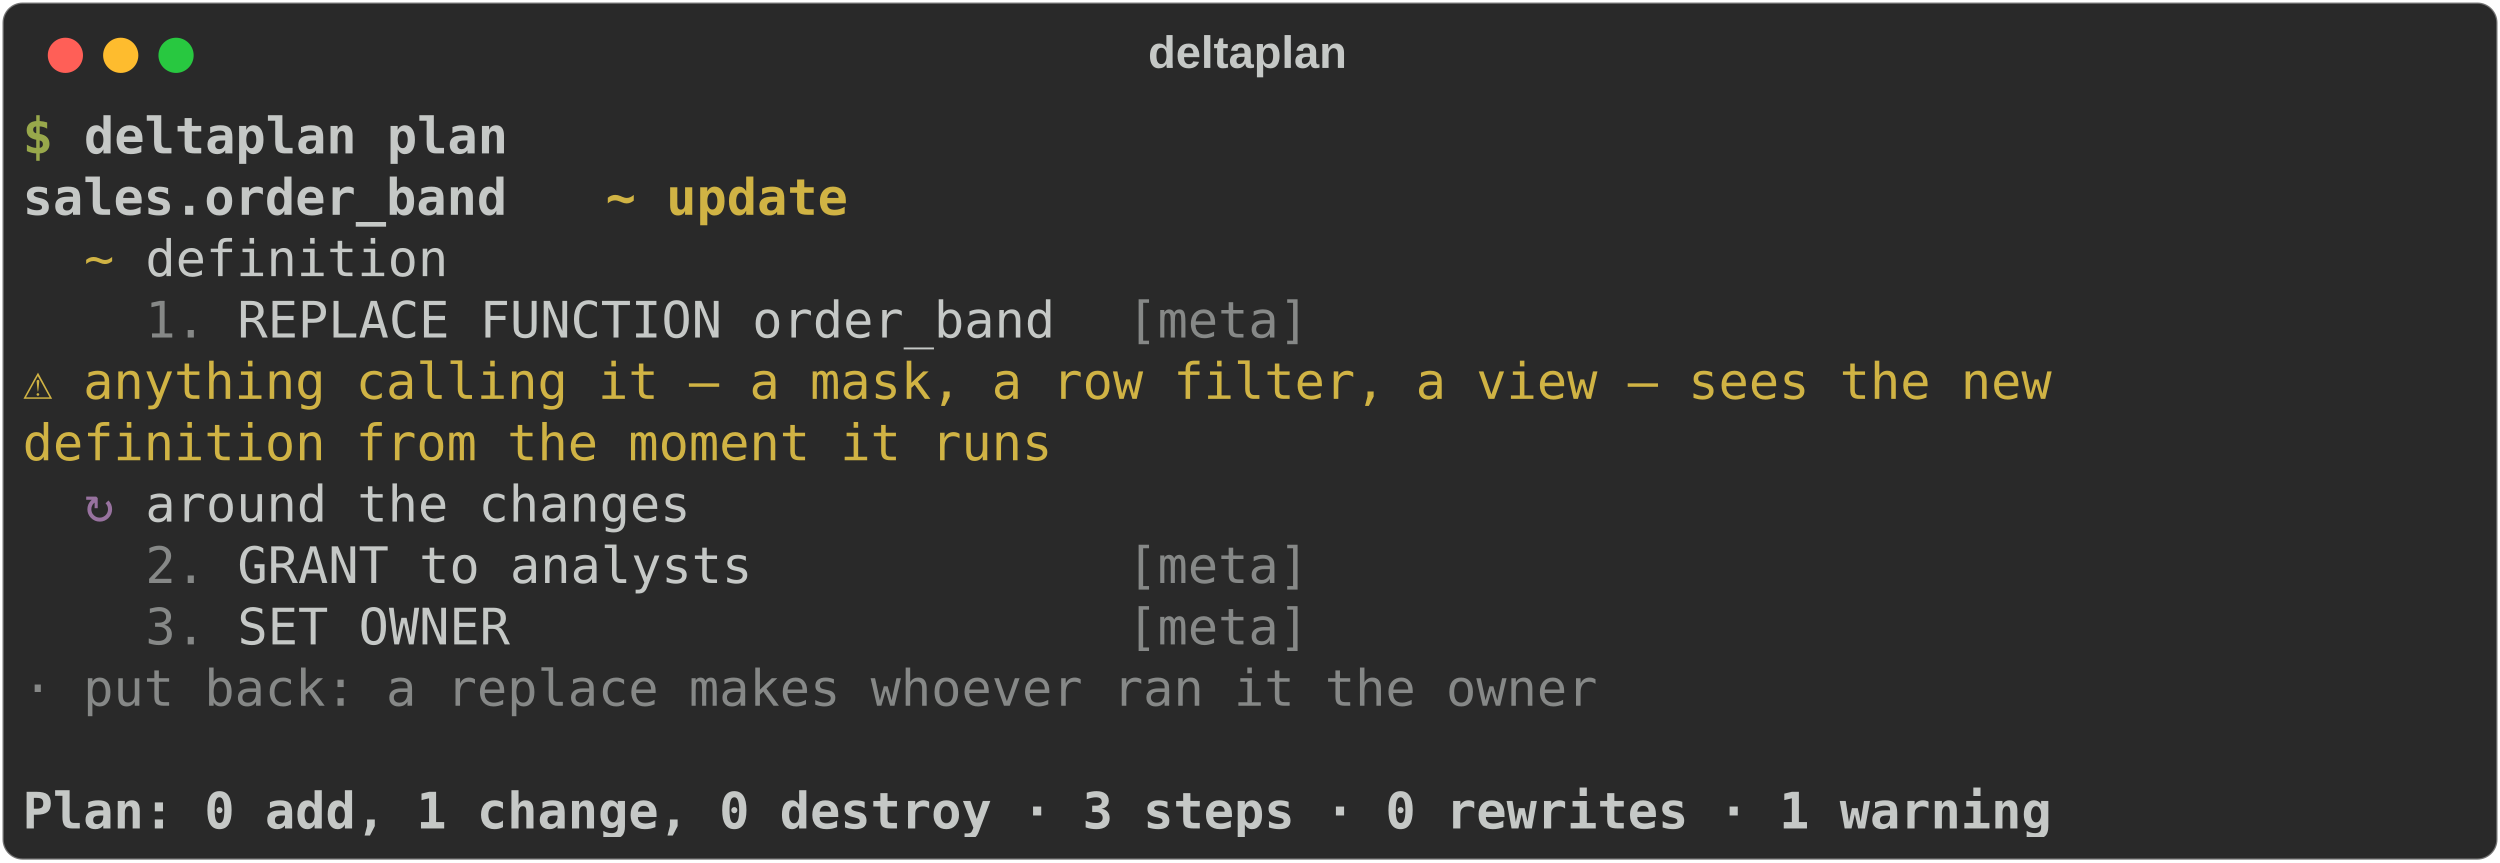
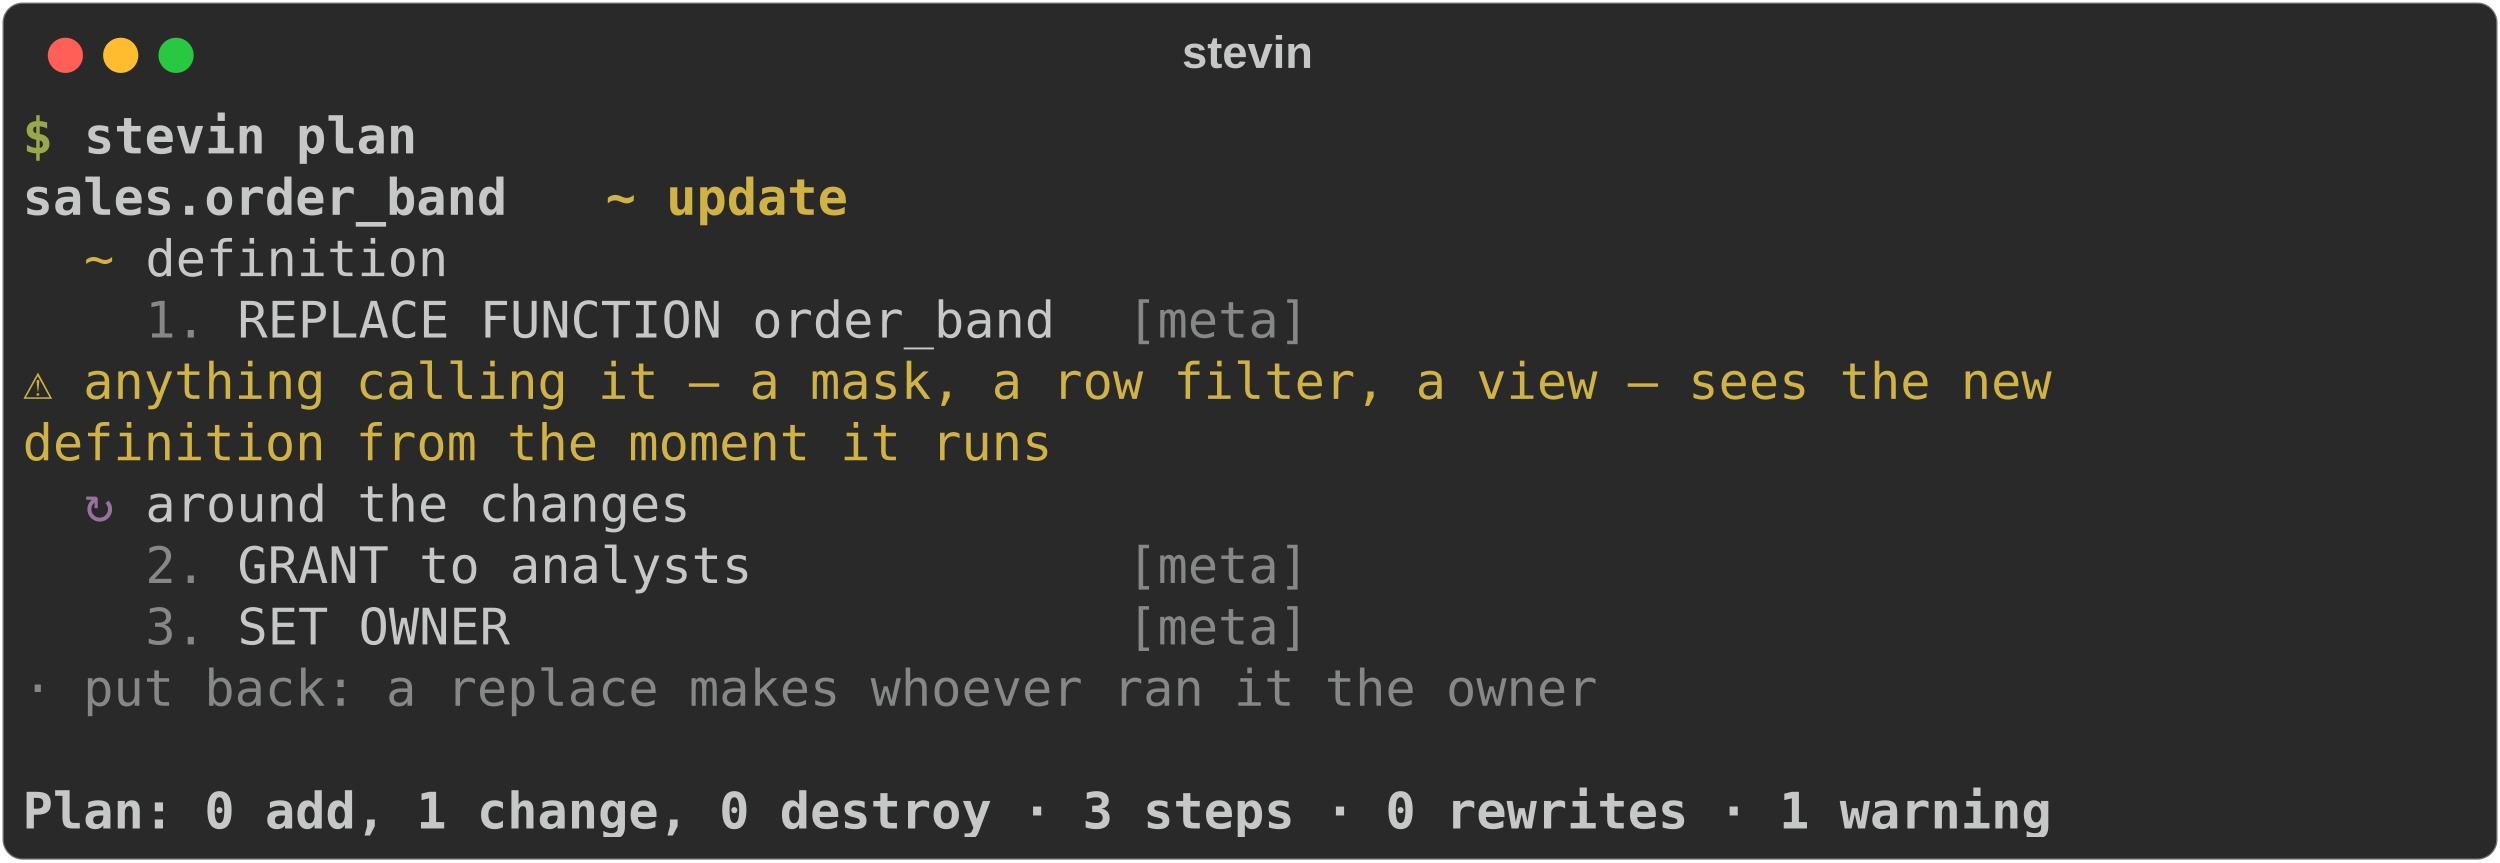
<svg xmlns="http://www.w3.org/2000/svg" class="rich-terminal" viewBox="0 0 994 342.8">
  <style>

    @font-face {
        font-family: "Fira Code";
        src: local("FiraCode-Regular"),
                url("https://cdnjs.cloudflare.com/ajax/libs/firacode/6.2.0/woff2/FiraCode-Regular.woff2") format("woff2"),
                url("https://cdnjs.cloudflare.com/ajax/libs/firacode/6.2.0/woff/FiraCode-Regular.woff") format("woff");
        font-style: normal;
        font-weight: 400;
    }
    @font-face {
        font-family: "Fira Code";
        src: local("FiraCode-Bold"),
                url("https://cdnjs.cloudflare.com/ajax/libs/firacode/6.2.0/woff2/FiraCode-Bold.woff2") format("woff2"),
                url("https://cdnjs.cloudflare.com/ajax/libs/firacode/6.2.0/woff/FiraCode-Bold.woff") format("woff");
        font-style: bold;
        font-weight: 700;
    }

    .dp-feature-functions-matrix {
        font-family: Fira Code, monospace;
        font-size: 20px;
        line-height: 24.4px;
        font-variant-east-asian: full-width;
    }

    .dp-feature-functions-title {
        font-size: 18px;
        font-weight: bold;
        font-family: arial;
    }

    .dp-feature-functions-r1 { fill: #98a84b;font-weight: bold }
.dp-feature-functions-r2 { fill: #c5c8c6;font-weight: bold }
.dp-feature-functions-r3 { fill: #c5c8c6 }
.dp-feature-functions-r4 { fill: #d0b344;font-weight: bold }
.dp-feature-functions-r5 { fill: #d0b344 }
.dp-feature-functions-r6 { fill: #868887 }
.dp-feature-functions-r7 { fill: #98729f }
    </style>
  <defs>
    <clipPath id="dp-feature-functions-clip-terminal">
      <rect x="0" y="0" width="975.0" height="291.8" />
    </clipPath>
    <clipPath id="dp-feature-functions-line-0">
      <rect x="0" y="1.5" width="976" height="24.65" />
    </clipPath>
    <clipPath id="dp-feature-functions-line-1">
      <rect x="0" y="25.9" width="976" height="24.65" />
    </clipPath>
    <clipPath id="dp-feature-functions-line-2">
      <rect x="0" y="50.3" width="976" height="24.65" />
    </clipPath>
    <clipPath id="dp-feature-functions-line-3">
      <rect x="0" y="74.7" width="976" height="24.65" />
    </clipPath>
    <clipPath id="dp-feature-functions-line-4">
      <rect x="0" y="99.1" width="976" height="24.65" />
    </clipPath>
    <clipPath id="dp-feature-functions-line-5">
      <rect x="0" y="123.5" width="976" height="24.65" />
    </clipPath>
    <clipPath id="dp-feature-functions-line-6">
      <rect x="0" y="147.9" width="976" height="24.65" />
    </clipPath>
    <clipPath id="dp-feature-functions-line-7">
      <rect x="0" y="172.3" width="976" height="24.65" />
    </clipPath>
    <clipPath id="dp-feature-functions-line-8">
      <rect x="0" y="196.7" width="976" height="24.65" />
    </clipPath>
    <clipPath id="dp-feature-functions-line-9">
      <rect x="0" y="221.1" width="976" height="24.65" />
    </clipPath>
    <clipPath id="dp-feature-functions-line-10">
      <rect x="0" y="245.5" width="976" height="24.65" />
    </clipPath>
  </defs>
  <rect fill="#292929" stroke="rgba(255,255,255,0.35)" stroke-width="1" x="1" y="1" width="992" height="340.8" rx="8" />
-   <text class="dp-feature-functions-title" fill="#c5c8c6" text-anchor="middle" x="496" y="27">deltaplan</text>
+   <text class="dp-feature-functions-title" fill="#c5c8c6" text-anchor="middle" x="496" y="27">stevin</text>
  <g transform="translate(26,22)">
    <circle cx="0" cy="0" r="7" fill="#ff5f57" />
    <circle cx="22" cy="0" r="7" fill="#febc2e" />
    <circle cx="44" cy="0" r="7" fill="#28c840" />
  </g>
  <g transform="translate(9, 41)" clip-path="url(#dp-feature-functions-clip-terminal)">
    <g class="dp-feature-functions-matrix">
      <text class="dp-feature-functions-r1" x="0" y="20" textLength="24.4" clip-path="url(#dp-feature-functions-line-0)">$ </text>
-       <text class="dp-feature-functions-r2" x="24.4" y="20" textLength="170.8" clip-path="url(#dp-feature-functions-line-0)">deltaplan plan</text>
+       <text class="dp-feature-functions-r2" x="24.4" y="20" textLength="134.2" clip-path="url(#dp-feature-functions-line-0)">stevin plan</text>
      <text class="dp-feature-functions-r3" x="976" y="20" textLength="12.2" clip-path="url(#dp-feature-functions-line-0)">
</text>
      <text class="dp-feature-functions-r2" x="0" y="44.4" textLength="231.8" clip-path="url(#dp-feature-functions-line-1)">sales.order_band   </text>
      <text class="dp-feature-functions-r4" x="231.8" y="44.4" textLength="97.6" clip-path="url(#dp-feature-functions-line-1)">~ update</text>
      <text class="dp-feature-functions-r3" x="976" y="44.4" textLength="12.2" clip-path="url(#dp-feature-functions-line-1)">
</text>
      <text class="dp-feature-functions-r5" x="24.4" y="68.8" textLength="24.4" clip-path="url(#dp-feature-functions-line-2)">~ </text>
      <text class="dp-feature-functions-r3" x="48.8" y="68.8" textLength="122" clip-path="url(#dp-feature-functions-line-2)">definition</text>
      <text class="dp-feature-functions-r3" x="976" y="68.8" textLength="12.2" clip-path="url(#dp-feature-functions-line-2)">
</text>
      <text class="dp-feature-functions-r6" x="48.8" y="93.2" textLength="36.6" clip-path="url(#dp-feature-functions-line-3)">1. </text>
      <text class="dp-feature-functions-r3" x="85.4" y="93.2" textLength="353.8" clip-path="url(#dp-feature-functions-line-3)">REPLACE FUNCTION order_band  </text>
      <text class="dp-feature-functions-r6" x="439.2" y="93.2" textLength="73.2" clip-path="url(#dp-feature-functions-line-3)">[meta]</text>
      <text class="dp-feature-functions-r3" x="976" y="93.2" textLength="12.2" clip-path="url(#dp-feature-functions-line-3)">
</text>
      <text class="dp-feature-functions-r5" x="0" y="117.6" textLength="915" clip-path="url(#dp-feature-functions-line-4)">       ⚠ anything calling it — a mask, a row filter, a view — sees the new </text>
      <text class="dp-feature-functions-r3" x="976" y="117.6" textLength="12.2" clip-path="url(#dp-feature-functions-line-4)">
</text>
      <text class="dp-feature-functions-r5" x="0" y="142" textLength="414.8" clip-path="url(#dp-feature-functions-line-5)">definition from the moment it runs</text>
      <text class="dp-feature-functions-r3" x="976" y="142" textLength="12.2" clip-path="url(#dp-feature-functions-line-5)">
</text>
      <text class="dp-feature-functions-r7" x="24.4" y="166.4" textLength="24.4" clip-path="url(#dp-feature-functions-line-6)">↻ </text>
      <text class="dp-feature-functions-r3" x="48.8" y="166.4" textLength="219.6" clip-path="url(#dp-feature-functions-line-6)">around the changes</text>
      <text class="dp-feature-functions-r3" x="976" y="166.4" textLength="12.2" clip-path="url(#dp-feature-functions-line-6)">
</text>
      <text class="dp-feature-functions-r6" x="48.8" y="190.8" textLength="36.6" clip-path="url(#dp-feature-functions-line-7)">2. </text>
      <text class="dp-feature-functions-r3" x="85.4" y="190.8" textLength="353.8" clip-path="url(#dp-feature-functions-line-7)">GRANT to analysts            </text>
      <text class="dp-feature-functions-r6" x="439.2" y="190.8" textLength="73.2" clip-path="url(#dp-feature-functions-line-7)">[meta]</text>
      <text class="dp-feature-functions-r3" x="976" y="190.8" textLength="12.2" clip-path="url(#dp-feature-functions-line-7)">
</text>
      <text class="dp-feature-functions-r6" x="48.8" y="215.2" textLength="36.6" clip-path="url(#dp-feature-functions-line-8)">3. </text>
      <text class="dp-feature-functions-r3" x="85.4" y="215.2" textLength="353.8" clip-path="url(#dp-feature-functions-line-8)">SET OWNER                    </text>
      <text class="dp-feature-functions-r6" x="439.2" y="215.2" textLength="73.2" clip-path="url(#dp-feature-functions-line-8)">[meta]</text>
      <text class="dp-feature-functions-r3" x="976" y="215.2" textLength="12.2" clip-path="url(#dp-feature-functions-line-8)">
</text>
      <text class="dp-feature-functions-r6" x="0" y="239.6" textLength="719.8" clip-path="url(#dp-feature-functions-line-9)">       · put back: a replace makes whoever ran it the owner</text>
      <text class="dp-feature-functions-r3" x="976" y="239.6" textLength="12.2" clip-path="url(#dp-feature-functions-line-9)">
</text>
      <text class="dp-feature-functions-r3" x="976" y="264" textLength="12.2" clip-path="url(#dp-feature-functions-line-10)">
</text>
      <text class="dp-feature-functions-r2" x="0" y="288.4" textLength="817.4" clip-path="url(#dp-feature-functions-line-11)">Plan: 0 add, 1 change, 0 destroy · 3 steps · 0 rewrites · 1 warning</text>
      <text class="dp-feature-functions-r3" x="976" y="288.4" textLength="12.2" clip-path="url(#dp-feature-functions-line-11)">
</text>
    </g>
  </g>
</svg>
